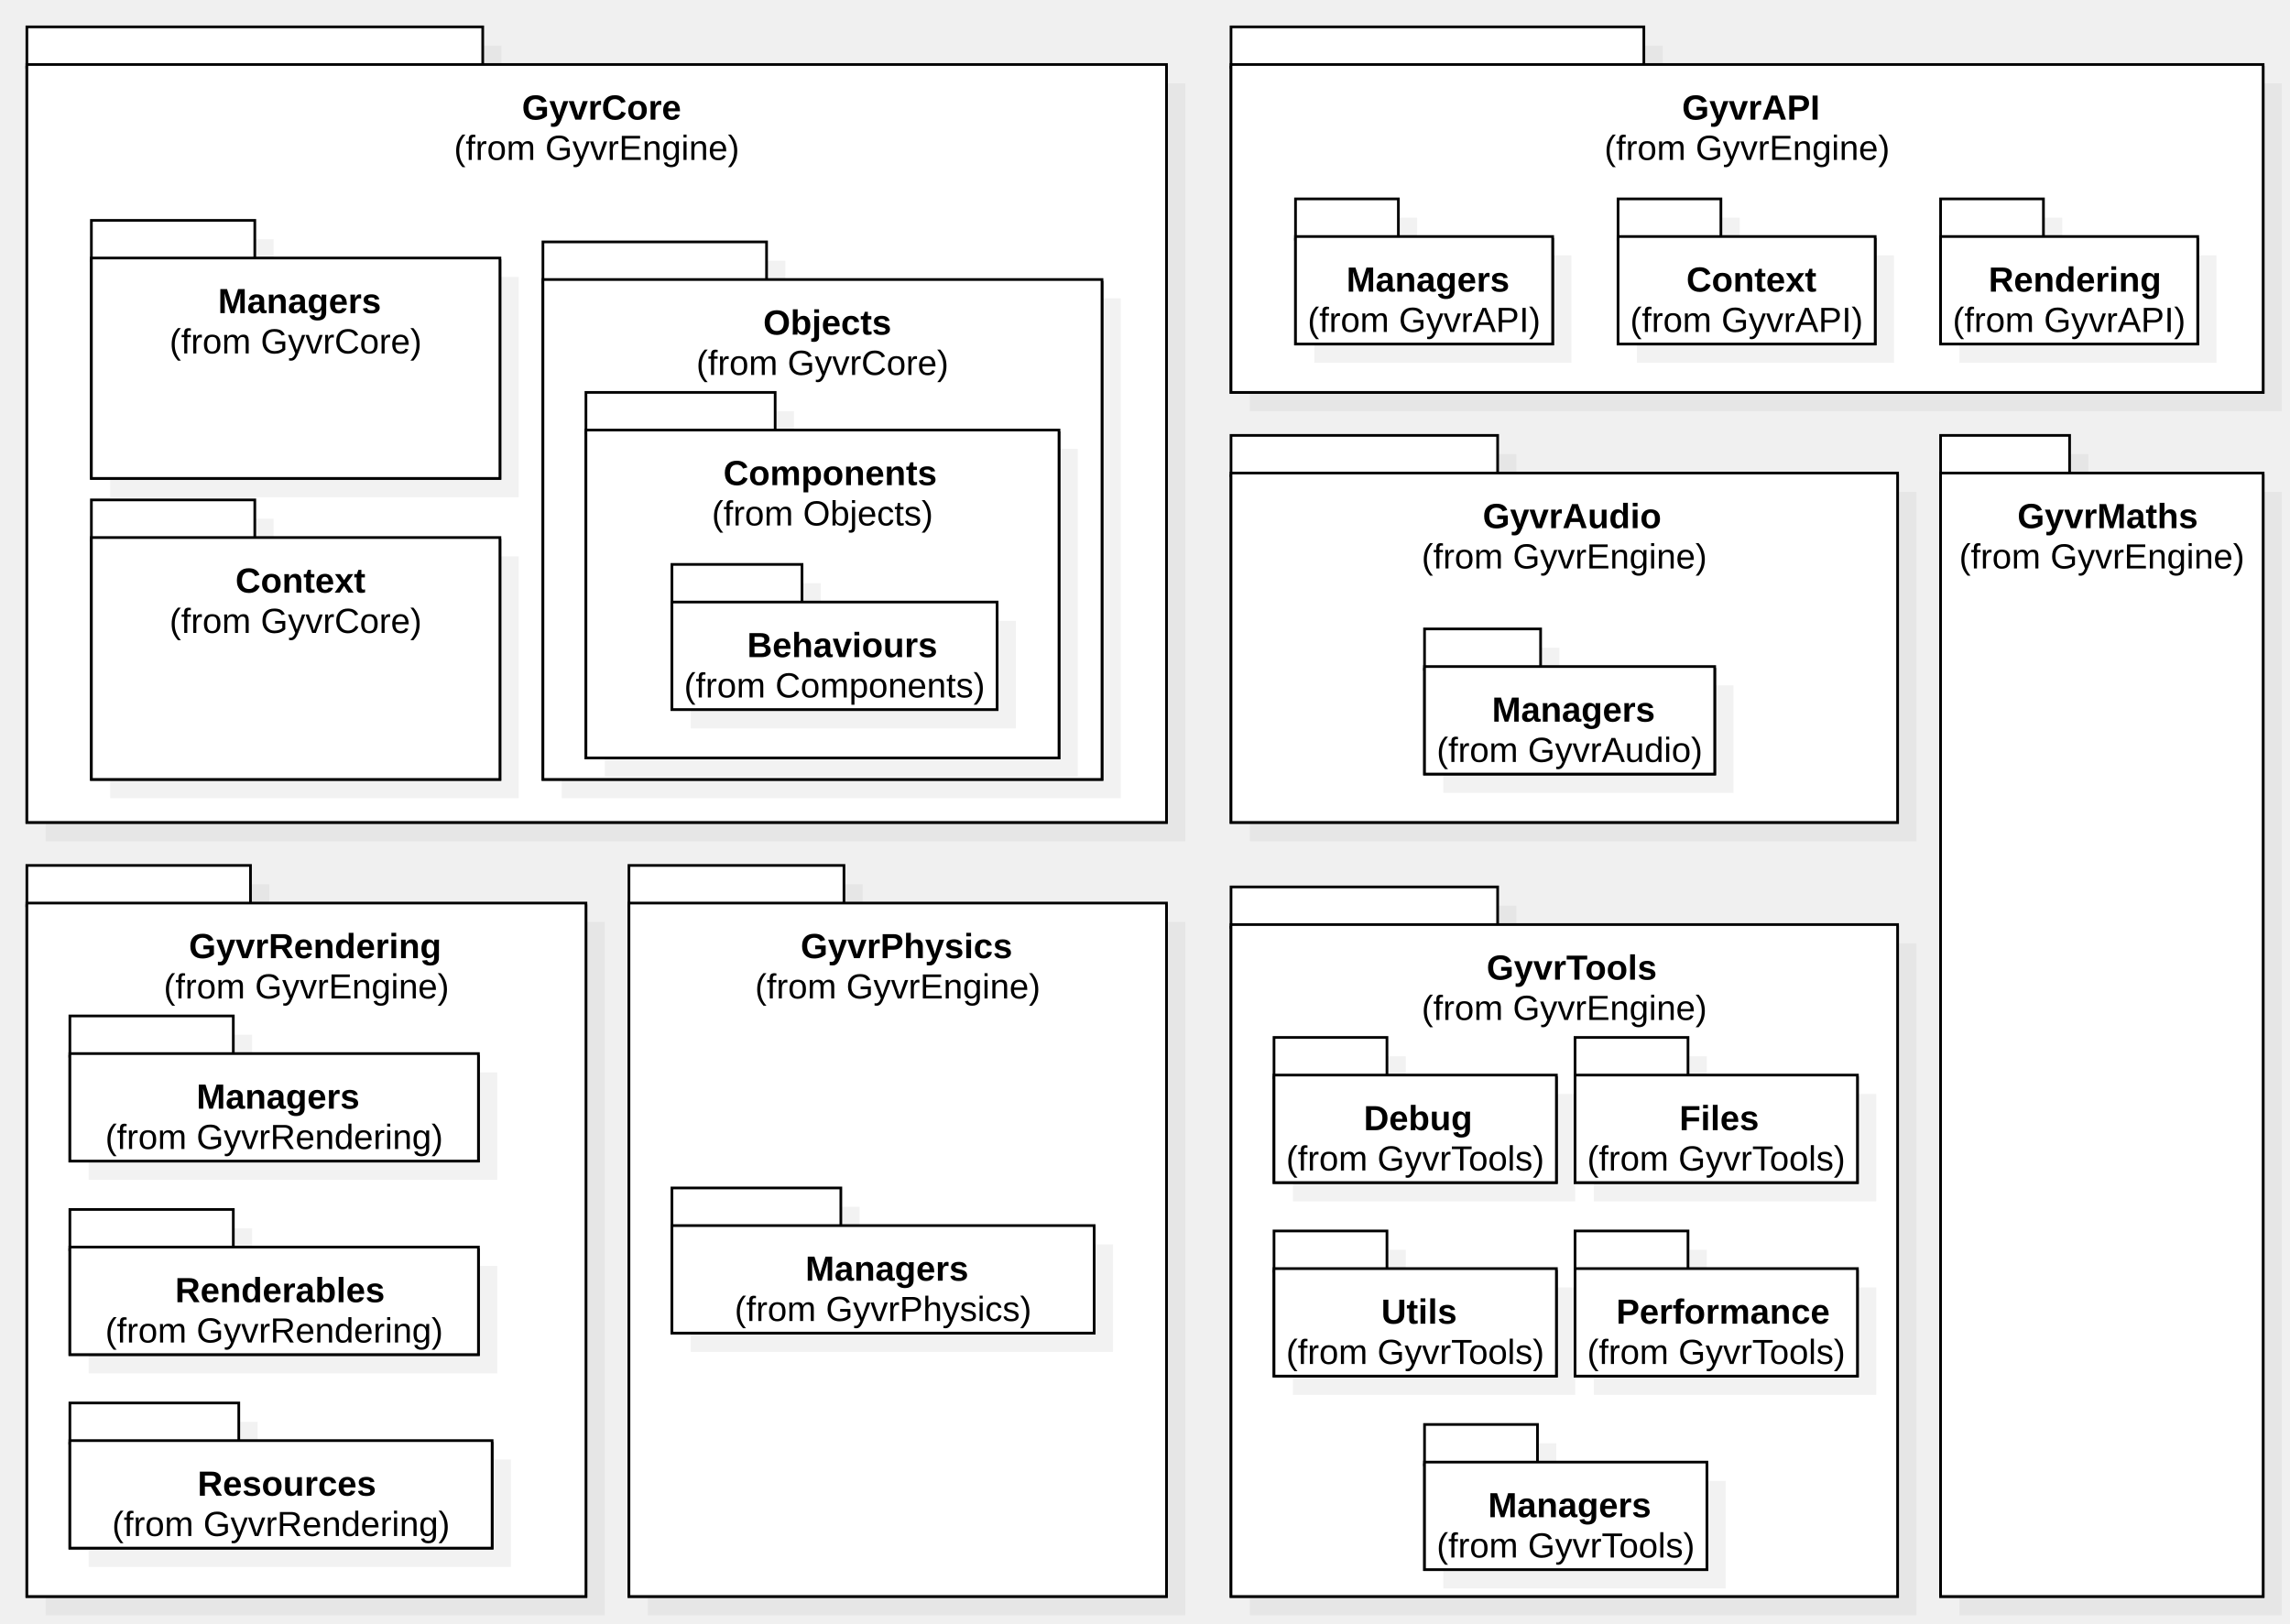
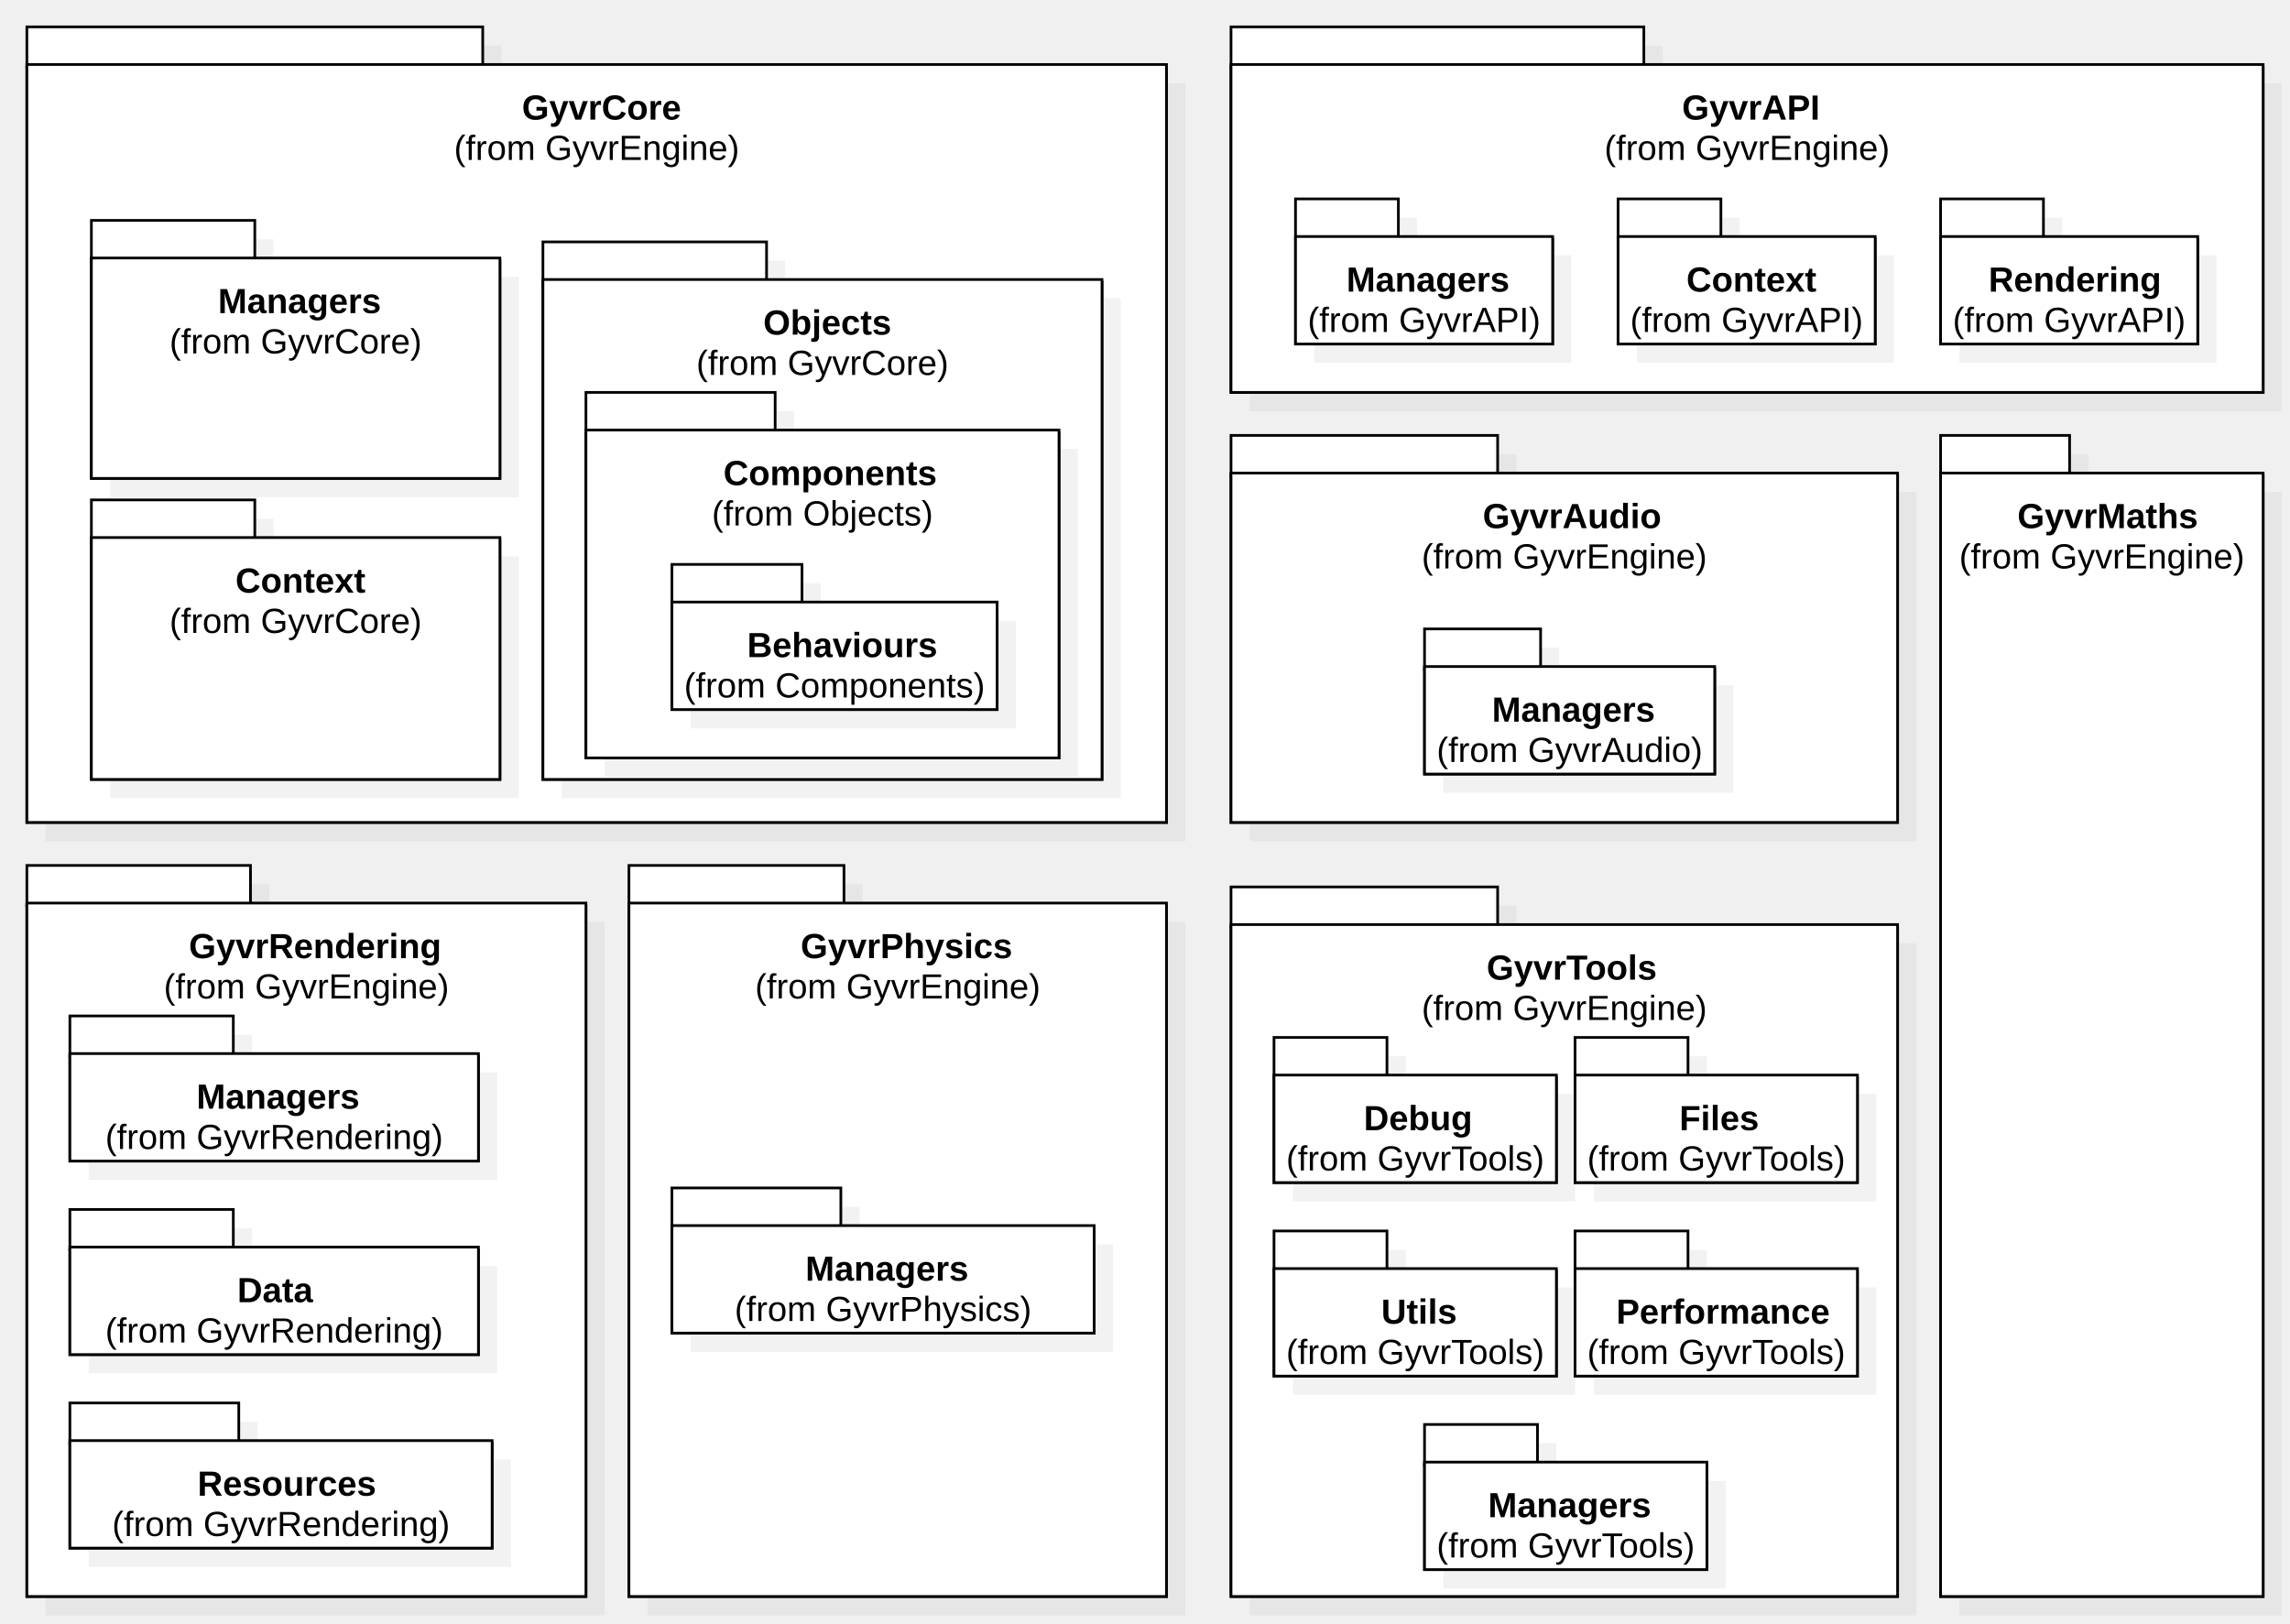
<svg xmlns="http://www.w3.org/2000/svg" version="1.1" width="852" height="604">
  <defs />
  <g>
    <g transform="translate(-22,-22) scale(1,1)">
      <rect fill="#C0C0C0" stroke="none" x="39" y="39" width="169.6" height="15" opacity="0.2" />
    </g>
    <g transform="translate(-22,-22) scale(1,1)">
      <rect fill="#C0C0C0" stroke="none" x="39" y="53" width="424" height="282" opacity="0.2" />
    </g>
    <g transform="translate(-22,-22) scale(1,1)">
      <rect fill="#ffffff" stroke="none" x="32" y="47" width="424" height="281" />
    </g>
    <g transform="translate(-22,-22) scale(1,1)">
      <path fill="none" stroke="#000000" d="M 32 47 L 456 47 L 456 328 L 32 328 L 32 47 Z Z" stroke-miterlimit="10" />
    </g>
    <g transform="translate(-22,-22) scale(1,1)">
      <rect fill="#ffffff" stroke="none" x="32" y="32" width="169.6" height="15" />
    </g>
    <g transform="translate(-22,-22) scale(1,1)">
      <path fill="none" stroke="#000000" d="M 32 32 L 201.6 32 L 201.6 47 L 32 47 L 32 32 Z Z" stroke-miterlimit="10" />
    </g>
    <g transform="translate(-22,-22) scale(1,1)">
      <rect fill="#ffffff" stroke="none" x="32" y="46" width="424" height="282" />
    </g>
    <g transform="translate(-22,-22) scale(1,1)">
      <path fill="none" stroke="#000000" d="M 32 46 L 456 46 L 456 328 L 32 328 L 32 46 Z Z" stroke-miterlimit="10" />
    </g>
    <g transform="translate(-22,-22) scale(1,1)">
      <g>
        <path fill="none" stroke="none" />
        <text fill="#000000" stroke="none" font-family="Arial" font-size="13px" font-style="normal" font-weight="bold" text-decoration="none" x="216.191" y="66.5">GyvrCore</text>
      </g>
    </g>
    <g transform="translate(-22,-22) scale(1,1)">
      <g>
        <path fill="none" stroke="none" />
        <text fill="#000000" stroke="none" font-family="Arial" font-size="13px" font-style="normal" font-weight="normal" text-decoration="none" x="190.905" y="81.5">(from GyvrEngine)</text>
      </g>
    </g>
    <g transform="translate(-22,-22) scale(1,1)">
      <rect fill="#C0C0C0" stroke="none" x="63" y="111" width="60.8" height="15" opacity="0.2" />
    </g>
    <g transform="translate(-22,-22) scale(1,1)">
      <rect fill="#C0C0C0" stroke="none" x="63" y="125" width="152" height="82" opacity="0.2" />
    </g>
    <g transform="translate(-22,-22) scale(1,1)">
      <rect fill="#ffffff" stroke="none" x="56" y="119" width="152" height="81" />
    </g>
    <g transform="translate(-22,-22) scale(1,1)">
      <path fill="none" stroke="#000000" d="M 56 119 L 208 119 L 208 200 L 56 200 L 56 119 Z Z" stroke-miterlimit="10" />
    </g>
    <g transform="translate(-22,-22) scale(1,1)">
      <rect fill="#ffffff" stroke="none" x="56" y="104" width="60.8" height="15" />
    </g>
    <g transform="translate(-22,-22) scale(1,1)">
      <path fill="none" stroke="#000000" d="M 56 104 L 116.8 104 L 116.8 119 L 56 119 L 56 104 Z Z" stroke-miterlimit="10" />
    </g>
    <g transform="translate(-22,-22) scale(1,1)">
      <rect fill="#ffffff" stroke="none" x="56" y="118" width="152" height="82" />
    </g>
    <g transform="translate(-22,-22) scale(1,1)">
      <path fill="none" stroke="#000000" d="M 56 118 L 208 118 L 208 200 L 56 200 L 56 118 Z Z" stroke-miterlimit="10" />
    </g>
    <g transform="translate(-22,-22) scale(1,1)">
      <g>
        <path fill="none" stroke="none" />
        <text fill="#000000" stroke="none" font-family="Arial" font-size="13px" font-style="normal" font-weight="bold" text-decoration="none" x="103.096" y="138.5">Managers</text>
      </g>
    </g>
    <g transform="translate(-22,-22) scale(1,1)">
      <g>
        <path fill="none" stroke="none" />
        <text fill="#000000" stroke="none" font-family="Arial" font-size="13px" font-style="normal" font-weight="normal" text-decoration="none" x="85.056" y="153.5">(from GyvrCore)</text>
      </g>
    </g>
    <g transform="translate(-22,-22) scale(1,1)">
      <rect fill="#C0C0C0" stroke="none" x="63" y="215" width="60.8" height="15" opacity="0.2" />
    </g>
    <g transform="translate(-22,-22) scale(1,1)">
      <rect fill="#C0C0C0" stroke="none" x="63" y="229" width="152" height="90" opacity="0.2" />
    </g>
    <g transform="translate(-22,-22) scale(1,1)">
      <rect fill="#ffffff" stroke="none" x="56" y="223" width="152" height="89" />
    </g>
    <g transform="translate(-22,-22) scale(1,1)">
      <path fill="none" stroke="#000000" d="M 56 223 L 208 223 L 208 312 L 56 312 L 56 223 Z Z" stroke-miterlimit="10" />
    </g>
    <g transform="translate(-22,-22) scale(1,1)">
      <rect fill="#ffffff" stroke="none" x="56" y="208" width="60.8" height="15" />
    </g>
    <g transform="translate(-22,-22) scale(1,1)">
      <path fill="none" stroke="#000000" d="M 56 208 L 116.8 208 L 116.8 223 L 56 223 L 56 208 Z Z" stroke-miterlimit="10" />
    </g>
    <g transform="translate(-22,-22) scale(1,1)">
      <rect fill="#ffffff" stroke="none" x="56" y="222" width="152" height="90" />
    </g>
    <g transform="translate(-22,-22) scale(1,1)">
      <path fill="none" stroke="#000000" d="M 56 222 L 208 222 L 208 312 L 56 312 L 56 222 Z Z" stroke-miterlimit="10" />
    </g>
    <g transform="translate(-22,-22) scale(1,1)">
      <g>
        <path fill="none" stroke="none" />
        <text fill="#000000" stroke="none" font-family="Arial" font-size="13px" font-style="normal" font-weight="bold" text-decoration="none" x="109.599" y="242.5">Context</text>
      </g>
    </g>
    <g transform="translate(-22,-22) scale(1,1)">
      <g>
        <path fill="none" stroke="none" />
        <text fill="#000000" stroke="none" font-family="Arial" font-size="13px" font-style="normal" font-weight="normal" text-decoration="none" x="85.056" y="257.5">(from GyvrCore)</text>
      </g>
    </g>
    <g transform="translate(-22,-22) scale(1,1)">
      <rect fill="#C0C0C0" stroke="none" x="231" y="119" width="83.2" height="15" opacity="0.2" />
    </g>
    <g transform="translate(-22,-22) scale(1,1)">
      <rect fill="#C0C0C0" stroke="none" x="231" y="133" width="208" height="186" opacity="0.2" />
    </g>
    <g transform="translate(-22,-22) scale(1,1)">
      <rect fill="#ffffff" stroke="none" x="224" y="127" width="208" height="185" />
    </g>
    <g transform="translate(-22,-22) scale(1,1)">
      <path fill="none" stroke="#000000" d="M 224 127 L 432 127 L 432 312 L 224 312 L 224 127 Z Z" stroke-miterlimit="10" />
    </g>
    <g transform="translate(-22,-22) scale(1,1)">
      <rect fill="#ffffff" stroke="none" x="224" y="112" width="83.2" height="15" />
    </g>
    <g transform="translate(-22,-22) scale(1,1)">
      <path fill="none" stroke="#000000" d="M 224 112 L 307.2 112 L 307.2 127 L 224 127 L 224 112 Z Z" stroke-miterlimit="10" />
    </g>
    <g transform="translate(-22,-22) scale(1,1)">
      <rect fill="#ffffff" stroke="none" x="224" y="126" width="208" height="186" />
    </g>
    <g transform="translate(-22,-22) scale(1,1)">
      <path fill="none" stroke="#000000" d="M 224 126 L 432 126 L 432 312 L 224 312 L 224 126 Z Z" stroke-miterlimit="10" />
    </g>
    <g transform="translate(-22,-22) scale(1,1)">
      <g>
        <path fill="none" stroke="none" />
        <text fill="#000000" stroke="none" font-family="Arial" font-size="13px" font-style="normal" font-weight="bold" text-decoration="none" x="305.964" y="146.5">Objects</text>
      </g>
    </g>
    <g transform="translate(-22,-22) scale(1,1)">
      <g>
        <path fill="none" stroke="none" />
        <text fill="#000000" stroke="none" font-family="Arial" font-size="13px" font-style="normal" font-weight="normal" text-decoration="none" x="281.056" y="161.5">(from GyvrCore)</text>
      </g>
    </g>
    <g transform="translate(-22,-22) scale(1,1)">
      <rect fill="#C0C0C0" stroke="none" x="247" y="175" width="70.4" height="15" opacity="0.2" />
    </g>
    <g transform="translate(-22,-22) scale(1,1)">
      <rect fill="#C0C0C0" stroke="none" x="247" y="189" width="176" height="122" opacity="0.2" />
    </g>
    <g transform="translate(-22,-22) scale(1,1)">
      <rect fill="#ffffff" stroke="none" x="240" y="183" width="176" height="121" />
    </g>
    <g transform="translate(-22,-22) scale(1,1)">
      <path fill="none" stroke="#000000" d="M 240 183 L 416 183 L 416 304 L 240 304 L 240 183 Z Z" stroke-miterlimit="10" />
    </g>
    <g transform="translate(-22,-22) scale(1,1)">
      <rect fill="#ffffff" stroke="none" x="240" y="168" width="70.4" height="15" />
    </g>
    <g transform="translate(-22,-22) scale(1,1)">
      <path fill="none" stroke="#000000" d="M 240 168 L 310.4 168 L 310.4 183 L 240 183 L 240 168 Z Z" stroke-miterlimit="10" />
    </g>
    <g transform="translate(-22,-22) scale(1,1)">
      <rect fill="#ffffff" stroke="none" x="240" y="182" width="176" height="122" />
    </g>
    <g transform="translate(-22,-22) scale(1,1)">
      <path fill="none" stroke="#000000" d="M 240 182 L 416 182 L 416 304 L 240 304 L 240 182 Z Z" stroke-miterlimit="10" />
    </g>
    <g transform="translate(-22,-22) scale(1,1)">
      <g>
        <path fill="none" stroke="none" />
        <text fill="#000000" stroke="none" font-family="Arial" font-size="13px" font-style="normal" font-weight="bold" text-decoration="none" x="291.146" y="202.5">Components</text>
      </g>
    </g>
    <g transform="translate(-22,-22) scale(1,1)">
      <g>
        <path fill="none" stroke="none" />
        <text fill="#000000" stroke="none" font-family="Arial" font-size="13px" font-style="normal" font-weight="normal" text-decoration="none" x="286.829" y="217.5">(from Objects)</text>
      </g>
    </g>
    <g transform="translate(-22,-22) scale(1,1)">
      <rect fill="#C0C0C0" stroke="none" x="279" y="239" width="48.392" height="15" opacity="0.2" />
    </g>
    <g transform="translate(-22,-22) scale(1,1)">
      <rect fill="#C0C0C0" stroke="none" x="279" y="253" width="120.979" height="40" opacity="0.2" />
    </g>
    <g transform="translate(-22,-22) scale(1,1)">
      <rect fill="#ffffff" stroke="none" x="272" y="247" width="120.979" height="39" />
    </g>
    <g transform="translate(-22,-22) scale(1,1)">
      <path fill="none" stroke="#000000" d="M 272 247 L 392.979 247 L 392.979 286 L 272 286 L 272 247 Z Z" stroke-miterlimit="10" />
    </g>
    <g transform="translate(-22,-22) scale(1,1)">
      <rect fill="#ffffff" stroke="none" x="272" y="232" width="48.392" height="15" />
    </g>
    <g transform="translate(-22,-22) scale(1,1)">
      <path fill="none" stroke="#000000" d="M 272 232 L 320.392 232 L 320.392 247 L 272 247 L 272 232 Z Z" stroke-miterlimit="10" />
    </g>
    <g transform="translate(-22,-22) scale(1,1)">
      <rect fill="#ffffff" stroke="none" x="272" y="246" width="120.979" height="40" />
    </g>
    <g transform="translate(-22,-22) scale(1,1)">
      <path fill="none" stroke="#000000" d="M 272 246 L 392.979 246 L 392.979 286 L 272 286 L 272 246 Z Z" stroke-miterlimit="10" />
    </g>
    <g transform="translate(-22,-22) scale(1,1)">
      <g>
        <path fill="none" stroke="none" />
        <text fill="#000000" stroke="none" font-family="Arial" font-size="13px" font-style="normal" font-weight="bold" text-decoration="none" x="299.97" y="266.5">Behaviours</text>
      </g>
    </g>
    <g transform="translate(-22,-22) scale(1,1)">
      <g>
        <path fill="none" stroke="none" />
        <text fill="#000000" stroke="none" font-family="Arial" font-size="13px" font-style="normal" font-weight="normal" text-decoration="none" x="276.5" y="281.5">(from Components)</text>
      </g>
    </g>
    <g transform="translate(-22,-22) scale(1,1)">
      <rect fill="#C0C0C0" stroke="none" x="487" y="39" width="153.6" height="15" opacity="0.2" />
    </g>
    <g transform="translate(-22,-22) scale(1,1)">
      <rect fill="#C0C0C0" stroke="none" x="487" y="53" width="384" height="122" opacity="0.2" />
    </g>
    <g transform="translate(-22,-22) scale(1,1)">
      <rect fill="#ffffff" stroke="none" x="480" y="47" width="384" height="121" />
    </g>
    <g transform="translate(-22,-22) scale(1,1)">
      <path fill="none" stroke="#000000" d="M 480 47 L 864 47 L 864 168 L 480 168 L 480 47 Z Z" stroke-miterlimit="10" />
    </g>
    <g transform="translate(-22,-22) scale(1,1)">
      <rect fill="#ffffff" stroke="none" x="480" y="32" width="153.6" height="15" />
    </g>
    <g transform="translate(-22,-22) scale(1,1)">
      <path fill="none" stroke="#000000" d="M 480 32 L 633.6 32 L 633.6 47 L 480 47 L 480 32 Z Z" stroke-miterlimit="10" />
    </g>
    <g transform="translate(-22,-22) scale(1,1)">
      <rect fill="#ffffff" stroke="none" x="480" y="46" width="384" height="122" />
    </g>
    <g transform="translate(-22,-22) scale(1,1)">
      <path fill="none" stroke="#000000" d="M 480 46 L 864 46 L 864 168 L 480 168 L 480 46 Z Z" stroke-miterlimit="10" />
    </g>
    <g transform="translate(-22,-22) scale(1,1)">
      <g>
        <path fill="none" stroke="none" />
        <text fill="#000000" stroke="none" font-family="Arial" font-size="13px" font-style="normal" font-weight="bold" text-decoration="none" x="647.803" y="66.5">GyvrAPI</text>
      </g>
    </g>
    <g transform="translate(-22,-22) scale(1,1)">
      <g>
        <path fill="none" stroke="none" />
        <text fill="#000000" stroke="none" font-family="Arial" font-size="13px" font-style="normal" font-weight="normal" text-decoration="none" x="618.905" y="81.5">(from GyvrEngine)</text>
      </g>
    </g>
    <g transform="translate(-22,-22) scale(1,1)">
      <rect fill="#C0C0C0" stroke="none" x="511" y="103" width="38.266" height="15" opacity="0.2" />
    </g>
    <g transform="translate(-22,-22) scale(1,1)">
      <rect fill="#C0C0C0" stroke="none" x="511" y="117" width="95.665" height="40" opacity="0.2" />
    </g>
    <g transform="translate(-22,-22) scale(1,1)">
      <rect fill="#ffffff" stroke="none" x="504" y="111" width="95.665" height="39" />
    </g>
    <g transform="translate(-22,-22) scale(1,1)">
      <path fill="none" stroke="#000000" d="M 504 111 L 599.665 111 L 599.665 150 L 504 150 L 504 111 Z Z" stroke-miterlimit="10" />
    </g>
    <g transform="translate(-22,-22) scale(1,1)">
      <rect fill="#ffffff" stroke="none" x="504" y="96" width="38.266" height="15" />
    </g>
    <g transform="translate(-22,-22) scale(1,1)">
      <path fill="none" stroke="#000000" d="M 504 96 L 542.266 96 L 542.266 111 L 504 111 L 504 96 Z Z" stroke-miterlimit="10" />
    </g>
    <g transform="translate(-22,-22) scale(1,1)">
      <rect fill="#ffffff" stroke="none" x="504" y="110" width="95.665" height="40" />
    </g>
    <g transform="translate(-22,-22) scale(1,1)">
      <path fill="none" stroke="#000000" d="M 504 110 L 599.665 110 L 599.665 150 L 504 150 L 504 110 Z Z" stroke-miterlimit="10" />
    </g>
    <g transform="translate(-22,-22) scale(1,1)">
      <g>
        <path fill="none" stroke="none" />
        <text fill="#000000" stroke="none" font-family="Arial" font-size="13px" font-style="normal" font-weight="bold" text-decoration="none" x="522.928" y="130.5">Managers</text>
      </g>
    </g>
    <g transform="translate(-22,-22) scale(1,1)">
      <g>
        <path fill="none" stroke="none" />
        <text fill="#000000" stroke="none" font-family="Arial" font-size="13px" font-style="normal" font-weight="normal" text-decoration="none" x="508.5" y="145.5">(from GyvrAPI)</text>
      </g>
    </g>
    <g transform="translate(-22,-22) scale(1,1)">
      <rect fill="#C0C0C0" stroke="none" x="631" y="103" width="38.266" height="15" opacity="0.2" />
    </g>
    <g transform="translate(-22,-22) scale(1,1)">
      <rect fill="#C0C0C0" stroke="none" x="631" y="117" width="95.665" height="40" opacity="0.2" />
    </g>
    <g transform="translate(-22,-22) scale(1,1)">
      <rect fill="#ffffff" stroke="none" x="624" y="111" width="95.665" height="39" />
    </g>
    <g transform="translate(-22,-22) scale(1,1)">
      <path fill="none" stroke="#000000" d="M 624 111 L 719.665 111 L 719.665 150 L 624 150 L 624 111 Z Z" stroke-miterlimit="10" />
    </g>
    <g transform="translate(-22,-22) scale(1,1)">
      <rect fill="#ffffff" stroke="none" x="624" y="96" width="38.266" height="15" />
    </g>
    <g transform="translate(-22,-22) scale(1,1)">
      <path fill="none" stroke="#000000" d="M 624 96 L 662.266 96 L 662.266 111 L 624 111 L 624 96 Z Z" stroke-miterlimit="10" />
    </g>
    <g transform="translate(-22,-22) scale(1,1)">
      <rect fill="#ffffff" stroke="none" x="624" y="110" width="95.665" height="40" />
    </g>
    <g transform="translate(-22,-22) scale(1,1)">
      <path fill="none" stroke="#000000" d="M 624 110 L 719.665 110 L 719.665 150 L 624 150 L 624 110 Z Z" stroke-miterlimit="10" />
    </g>
    <g transform="translate(-22,-22) scale(1,1)">
      <g>
        <path fill="none" stroke="none" />
        <text fill="#000000" stroke="none" font-family="Arial" font-size="13px" font-style="normal" font-weight="bold" text-decoration="none" x="649.431" y="130.5">Context</text>
      </g>
    </g>
    <g transform="translate(-22,-22) scale(1,1)">
      <g>
        <path fill="none" stroke="none" />
        <text fill="#000000" stroke="none" font-family="Arial" font-size="13px" font-style="normal" font-weight="normal" text-decoration="none" x="628.5" y="145.5">(from GyvrAPI)</text>
      </g>
    </g>
    <g transform="translate(-22,-22) scale(1,1)">
      <rect fill="#C0C0C0" stroke="none" x="487" y="191" width="99.2" height="15" opacity="0.2" />
    </g>
    <g transform="translate(-22,-22) scale(1,1)">
      <rect fill="#C0C0C0" stroke="none" x="487" y="205" width="248" height="130" opacity="0.2" />
    </g>
    <g transform="translate(-22,-22) scale(1,1)">
      <rect fill="#ffffff" stroke="none" x="480" y="199" width="248" height="129" />
    </g>
    <g transform="translate(-22,-22) scale(1,1)">
      <path fill="none" stroke="#000000" d="M 480 199 L 728 199 L 728 328 L 480 328 L 480 199 Z Z" stroke-miterlimit="10" />
    </g>
    <g transform="translate(-22,-22) scale(1,1)">
      <rect fill="#ffffff" stroke="none" x="480" y="184" width="99.2" height="15" />
    </g>
    <g transform="translate(-22,-22) scale(1,1)">
      <path fill="none" stroke="#000000" d="M 480 184 L 579.2 184 L 579.2 199 L 480 199 L 480 184 Z Z" stroke-miterlimit="10" />
    </g>
    <g transform="translate(-22,-22) scale(1,1)">
      <rect fill="#ffffff" stroke="none" x="480" y="198" width="248" height="130" />
    </g>
    <g transform="translate(-22,-22) scale(1,1)">
      <path fill="none" stroke="#000000" d="M 480 198 L 728 198 L 728 328 L 480 328 L 480 198 Z Z" stroke-miterlimit="10" />
    </g>
    <g transform="translate(-22,-22) scale(1,1)">
      <g>
        <path fill="none" stroke="none" />
        <text fill="#000000" stroke="none" font-family="Arial" font-size="13px" font-style="normal" font-weight="bold" text-decoration="none" x="573.655" y="218.5">GyvrAudio</text>
      </g>
    </g>
    <g transform="translate(-22,-22) scale(1,1)">
      <g>
        <path fill="none" stroke="none" />
        <text fill="#000000" stroke="none" font-family="Arial" font-size="13px" font-style="normal" font-weight="normal" text-decoration="none" x="550.905" y="233.5">(from GyvrEngine)</text>
      </g>
    </g>
    <g transform="translate(-22,-22) scale(1,1)">
      <rect fill="#C0C0C0" stroke="none" x="39" y="351" width="83.2" height="15" opacity="0.2" />
    </g>
    <g transform="translate(-22,-22) scale(1,1)">
      <rect fill="#C0C0C0" stroke="none" x="39" y="365" width="208" height="258" opacity="0.2" />
    </g>
    <g transform="translate(-22,-22) scale(1,1)">
      <rect fill="#ffffff" stroke="none" x="32" y="359" width="208" height="257" />
    </g>
    <g transform="translate(-22,-22) scale(1,1)">
      <path fill="none" stroke="#000000" d="M 32 359 L 240 359 L 240 616 L 32 616 L 32 359 Z Z" stroke-miterlimit="10" />
    </g>
    <g transform="translate(-22,-22) scale(1,1)">
      <rect fill="#ffffff" stroke="none" x="32" y="344" width="83.2" height="15" />
    </g>
    <g transform="translate(-22,-22) scale(1,1)">
      <path fill="none" stroke="#000000" d="M 32 344 L 115.2 344 L 115.2 359 L 32 359 L 32 344 Z Z" stroke-miterlimit="10" />
    </g>
    <g transform="translate(-22,-22) scale(1,1)">
      <rect fill="#ffffff" stroke="none" x="32" y="358" width="208" height="258" />
    </g>
    <g transform="translate(-22,-22) scale(1,1)">
      <path fill="none" stroke="#000000" d="M 32 358 L 240 358 L 240 616 L 32 616 L 32 358 Z Z" stroke-miterlimit="10" />
    </g>
    <g transform="translate(-22,-22) scale(1,1)">
      <g>
        <path fill="none" stroke="none" />
        <text fill="#000000" stroke="none" font-family="Arial" font-size="13px" font-style="normal" font-weight="bold" text-decoration="none" x="92.287" y="378.5">GyvrRendering</text>
      </g>
    </g>
    <g transform="translate(-22,-22) scale(1,1)">
      <g>
        <path fill="none" stroke="none" />
        <text fill="#000000" stroke="none" font-family="Arial" font-size="13px" font-style="normal" font-weight="normal" text-decoration="none" x="82.905" y="393.5">(from GyvrEngine)</text>
      </g>
    </g>
    <g transform="translate(-22,-22) scale(1,1)">
      <rect fill="#C0C0C0" stroke="none" x="55" y="407" width="60.8" height="15" opacity="0.2" />
    </g>
    <g transform="translate(-22,-22) scale(1,1)">
      <rect fill="#C0C0C0" stroke="none" x="55" y="421" width="152" height="40" opacity="0.2" />
    </g>
    <g transform="translate(-22,-22) scale(1,1)">
      <rect fill="#ffffff" stroke="none" x="48" y="415" width="152" height="39" />
    </g>
    <g transform="translate(-22,-22) scale(1,1)">
      <path fill="none" stroke="#000000" d="M 48 415 L 200 415 L 200 454 L 48 454 L 48 415 Z Z" stroke-miterlimit="10" />
    </g>
    <g transform="translate(-22,-22) scale(1,1)">
      <rect fill="#ffffff" stroke="none" x="48" y="400" width="60.8" height="15" />
    </g>
    <g transform="translate(-22,-22) scale(1,1)">
      <path fill="none" stroke="#000000" d="M 48 400 L 108.8 400 L 108.8 415 L 48 415 L 48 400 Z Z" stroke-miterlimit="10" />
    </g>
    <g transform="translate(-22,-22) scale(1,1)">
      <rect fill="#ffffff" stroke="none" x="48" y="414" width="152" height="40" />
    </g>
    <g transform="translate(-22,-22) scale(1,1)">
      <path fill="none" stroke="#000000" d="M 48 414 L 200 414 L 200 454 L 48 454 L 48 414 Z Z" stroke-miterlimit="10" />
    </g>
    <g transform="translate(-22,-22) scale(1,1)">
      <g>
        <path fill="none" stroke="none" />
        <text fill="#000000" stroke="none" font-family="Arial" font-size="13px" font-style="normal" font-weight="bold" text-decoration="none" x="95.096" y="434.5">Managers</text>
      </g>
    </g>
    <g transform="translate(-22,-22) scale(1,1)">
      <g>
        <path fill="none" stroke="none" />
        <text fill="#000000" stroke="none" font-family="Arial" font-size="13px" font-style="normal" font-weight="normal" text-decoration="none" x="61.152" y="449.5">(from GyvrRendering)</text>
      </g>
    </g>
    <g transform="translate(-22,-22) scale(1,1)">
      <rect fill="#C0C0C0" stroke="none" x="559" y="263" width="43.184" height="15" opacity="0.2" />
    </g>
    <g transform="translate(-22,-22) scale(1,1)">
      <rect fill="#C0C0C0" stroke="none" x="559" y="277" width="107.96" height="40" opacity="0.2" />
    </g>
    <g transform="translate(-22,-22) scale(1,1)">
      <rect fill="#ffffff" stroke="none" x="552" y="271" width="107.96" height="39" />
    </g>
    <g transform="translate(-22,-22) scale(1,1)">
      <path fill="none" stroke="#000000" d="M 552 271 L 659.96 271 L 659.96 310 L 552 310 L 552 271 Z Z" stroke-miterlimit="10" />
    </g>
    <g transform="translate(-22,-22) scale(1,1)">
      <rect fill="#ffffff" stroke="none" x="552" y="256" width="43.184" height="15" />
    </g>
    <g transform="translate(-22,-22) scale(1,1)">
      <path fill="none" stroke="#000000" d="M 552 256 L 595.184 256 L 595.184 271 L 552 271 L 552 256 Z Z" stroke-miterlimit="10" />
    </g>
    <g transform="translate(-22,-22) scale(1,1)">
      <rect fill="#ffffff" stroke="none" x="552" y="270" width="107.96" height="40" />
    </g>
    <g transform="translate(-22,-22) scale(1,1)">
      <path fill="none" stroke="#000000" d="M 552 270 L 659.96 270 L 659.96 310 L 552 310 L 552 270 Z Z" stroke-miterlimit="10" />
    </g>
    <g transform="translate(-22,-22) scale(1,1)">
      <g>
        <path fill="none" stroke="none" />
        <text fill="#000000" stroke="none" font-family="Arial" font-size="13px" font-style="normal" font-weight="bold" text-decoration="none" x="577.076" y="290.5">Managers</text>
      </g>
    </g>
    <g transform="translate(-22,-22) scale(1,1)">
      <g>
        <path fill="none" stroke="none" />
        <text fill="#000000" stroke="none" font-family="Arial" font-size="13px" font-style="normal" font-weight="normal" text-decoration="none" x="556.5" y="305.5">(from GyvrAudio)</text>
      </g>
    </g>
    <g transform="translate(-22,-22) scale(1,1)">
      <rect fill="#C0C0C0" stroke="none" x="263" y="351" width="80" height="15" opacity="0.2" />
    </g>
    <g transform="translate(-22,-22) scale(1,1)">
      <rect fill="#C0C0C0" stroke="none" x="263" y="365" width="200" height="258" opacity="0.2" />
    </g>
    <g transform="translate(-22,-22) scale(1,1)">
      <rect fill="#ffffff" stroke="none" x="256" y="359" width="200" height="257" />
    </g>
    <g transform="translate(-22,-22) scale(1,1)">
      <path fill="none" stroke="#000000" d="M 256 359 L 456 359 L 456 616 L 256 616 L 256 359 Z Z" stroke-miterlimit="10" />
    </g>
    <g transform="translate(-22,-22) scale(1,1)">
      <rect fill="#ffffff" stroke="none" x="256" y="344" width="80" height="15" />
    </g>
    <g transform="translate(-22,-22) scale(1,1)">
      <path fill="none" stroke="#000000" d="M 256 344 L 336 344 L 336 359 L 256 359 L 256 344 Z Z" stroke-miterlimit="10" />
    </g>
    <g transform="translate(-22,-22) scale(1,1)">
      <rect fill="#ffffff" stroke="none" x="256" y="358" width="200" height="258" />
    </g>
    <g transform="translate(-22,-22) scale(1,1)">
      <path fill="none" stroke="#000000" d="M 256 358 L 456 358 L 456 616 L 256 616 L 256 358 Z Z" stroke-miterlimit="10" />
    </g>
    <g transform="translate(-22,-22) scale(1,1)">
      <g>
        <path fill="none" stroke="none" />
        <text fill="#000000" stroke="none" font-family="Arial" font-size="13px" font-style="normal" font-weight="bold" text-decoration="none" x="319.885" y="378.5">GyvrPhysics</text>
      </g>
    </g>
    <g transform="translate(-22,-22) scale(1,1)">
      <g>
        <path fill="none" stroke="none" />
        <text fill="#000000" stroke="none" font-family="Arial" font-size="13px" font-style="normal" font-weight="normal" text-decoration="none" x="302.905" y="393.5">(from GyvrEngine)</text>
      </g>
    </g>
    <g transform="translate(-22,-22) scale(1,1)">
      <rect fill="#C0C0C0" stroke="none" x="279" y="471" width="62.839" height="15" opacity="0.2" />
    </g>
    <g transform="translate(-22,-22) scale(1,1)">
      <rect fill="#C0C0C0" stroke="none" x="279" y="485" width="157.097" height="40" opacity="0.2" />
    </g>
    <g transform="translate(-22,-22) scale(1,1)">
      <rect fill="#ffffff" stroke="none" x="272" y="479" width="157.097" height="39" />
    </g>
    <g transform="translate(-22,-22) scale(1,1)">
      <path fill="none" stroke="#000000" d="M 272 479 L 429.097 479 L 429.097 518 L 272 518 L 272 479 Z Z" stroke-miterlimit="10" />
    </g>
    <g transform="translate(-22,-22) scale(1,1)">
      <rect fill="#ffffff" stroke="none" x="272" y="464" width="62.839" height="15" />
    </g>
    <g transform="translate(-22,-22) scale(1,1)">
      <path fill="none" stroke="#000000" d="M 272 464 L 334.839 464 L 334.839 479 L 272 479 L 272 464 Z Z" stroke-miterlimit="10" />
    </g>
    <g transform="translate(-22,-22) scale(1,1)">
      <rect fill="#ffffff" stroke="none" x="272" y="478" width="157.097" height="40" />
    </g>
    <g transform="translate(-22,-22) scale(1,1)">
      <path fill="none" stroke="#000000" d="M 272 478 L 429.097 478 L 429.097 518 L 272 518 L 272 478 Z Z" stroke-miterlimit="10" />
    </g>
    <g transform="translate(-22,-22) scale(1,1)">
      <g>
        <path fill="none" stroke="none" />
        <text fill="#000000" stroke="none" font-family="Arial" font-size="13px" font-style="normal" font-weight="bold" text-decoration="none" x="321.645" y="498.5">Managers</text>
      </g>
    </g>
    <g transform="translate(-22,-22) scale(1,1)">
      <g>
        <path fill="none" stroke="none" />
        <text fill="#000000" stroke="none" font-family="Arial" font-size="13px" font-style="normal" font-weight="normal" text-decoration="none" x="295.299" y="513.5">(from GyvrPhysics)</text>
      </g>
    </g>
    <g transform="translate(-22,-22) scale(1,1)">
      <rect fill="#C0C0C0" stroke="none" x="751" y="191" width="48" height="15" opacity="0.2" />
    </g>
    <g transform="translate(-22,-22) scale(1,1)">
      <rect fill="#C0C0C0" stroke="none" x="751" y="205" width="120" height="418" opacity="0.2" />
    </g>
    <g transform="translate(-22,-22) scale(1,1)">
      <rect fill="#ffffff" stroke="none" x="744" y="199" width="120" height="417" />
    </g>
    <g transform="translate(-22,-22) scale(1,1)">
      <path fill="none" stroke="#000000" d="M 744 199 L 864 199 L 864 616 L 744 616 L 744 199 Z Z" stroke-miterlimit="10" />
    </g>
    <g transform="translate(-22,-22) scale(1,1)">
      <rect fill="#ffffff" stroke="none" x="744" y="184" width="48" height="15" />
    </g>
    <g transform="translate(-22,-22) scale(1,1)">
      <path fill="none" stroke="#000000" d="M 744 184 L 792 184 L 792 199 L 744 199 L 744 184 Z Z" stroke-miterlimit="10" />
    </g>
    <g transform="translate(-22,-22) scale(1,1)">
      <rect fill="#ffffff" stroke="none" x="744" y="198" width="120" height="418" />
    </g>
    <g transform="translate(-22,-22) scale(1,1)">
      <path fill="none" stroke="#000000" d="M 744 198 L 864 198 L 864 616 L 744 616 L 744 198 Z Z" stroke-miterlimit="10" />
    </g>
    <g transform="translate(-22,-22) scale(1,1)">
      <g>
        <path fill="none" stroke="none" />
        <text fill="#000000" stroke="none" font-family="Arial" font-size="13px" font-style="normal" font-weight="bold" text-decoration="none" x="772.579" y="218.5">GyvrMaths</text>
      </g>
    </g>
    <g transform="translate(-22,-22) scale(1,1)">
      <g>
        <path fill="none" stroke="none" />
        <text fill="#000000" stroke="none" font-family="Arial" font-size="13px" font-style="normal" font-weight="normal" text-decoration="none" x="750.905" y="233.5">(from GyvrEngine)</text>
      </g>
    </g>
    <g transform="translate(-22,-22) scale(1,1)">
      <rect fill="#C0C0C0" stroke="none" x="487" y="359" width="99.2" height="15" opacity="0.2" />
    </g>
    <g transform="translate(-22,-22) scale(1,1)">
      <rect fill="#C0C0C0" stroke="none" x="487" y="373" width="248" height="250" opacity="0.2" />
    </g>
    <g transform="translate(-22,-22) scale(1,1)">
      <rect fill="#ffffff" stroke="none" x="480" y="367" width="248" height="249" />
    </g>
    <g transform="translate(-22,-22) scale(1,1)">
      <path fill="none" stroke="#000000" d="M 480 367 L 728 367 L 728 616 L 480 616 L 480 367 Z Z" stroke-miterlimit="10" />
    </g>
    <g transform="translate(-22,-22) scale(1,1)">
      <rect fill="#ffffff" stroke="none" x="480" y="352" width="99.2" height="15" />
    </g>
    <g transform="translate(-22,-22) scale(1,1)">
      <path fill="none" stroke="#000000" d="M 480 352 L 579.2 352 L 579.2 367 L 480 367 L 480 352 Z Z" stroke-miterlimit="10" />
    </g>
    <g transform="translate(-22,-22) scale(1,1)">
      <rect fill="#ffffff" stroke="none" x="480" y="366" width="248" height="250" />
    </g>
    <g transform="translate(-22,-22) scale(1,1)">
      <path fill="none" stroke="#000000" d="M 480 366 L 728 366 L 728 616 L 480 616 L 480 366 Z Z" stroke-miterlimit="10" />
    </g>
    <g transform="translate(-22,-22) scale(1,1)">
      <g>
        <path fill="none" stroke="none" />
        <text fill="#000000" stroke="none" font-family="Arial" font-size="13px" font-style="normal" font-weight="bold" text-decoration="none" x="575.105" y="386.5">GyvrTools</text>
      </g>
    </g>
    <g transform="translate(-22,-22) scale(1,1)">
      <g>
        <path fill="none" stroke="none" />
        <text fill="#000000" stroke="none" font-family="Arial" font-size="13px" font-style="normal" font-weight="normal" text-decoration="none" x="550.905" y="401.5">(from GyvrEngine)</text>
      </g>
    </g>
    <g transform="translate(-22,-22) scale(1,1)">
      <rect fill="#C0C0C0" stroke="none" x="503" y="415" width="42.024" height="15" opacity="0.2" />
    </g>
    <g transform="translate(-22,-22) scale(1,1)">
      <rect fill="#C0C0C0" stroke="none" x="503" y="429" width="105.059" height="40" opacity="0.2" />
    </g>
    <g transform="translate(-22,-22) scale(1,1)">
      <rect fill="#ffffff" stroke="none" x="496" y="423" width="105.059" height="39" />
    </g>
    <g transform="translate(-22,-22) scale(1,1)">
      <path fill="none" stroke="#000000" d="M 496 423 L 601.059 423 L 601.059 462 L 496 462 L 496 423 Z Z" stroke-miterlimit="10" />
    </g>
    <g transform="translate(-22,-22) scale(1,1)">
      <rect fill="#ffffff" stroke="none" x="496" y="408" width="42.024" height="15" />
    </g>
    <g transform="translate(-22,-22) scale(1,1)">
      <path fill="none" stroke="#000000" d="M 496 408 L 538.024 408 L 538.024 423 L 496 423 L 496 408 Z Z" stroke-miterlimit="10" />
    </g>
    <g transform="translate(-22,-22) scale(1,1)">
      <rect fill="#ffffff" stroke="none" x="496" y="422" width="105.059" height="40" />
    </g>
    <g transform="translate(-22,-22) scale(1,1)">
      <path fill="none" stroke="#000000" d="M 496 422 L 601.059 422 L 601.059 462 L 496 462 L 496 422 Z Z" stroke-miterlimit="10" />
    </g>
    <g transform="translate(-22,-22) scale(1,1)">
      <g>
        <path fill="none" stroke="none" />
        <text fill="#000000" stroke="none" font-family="Arial" font-size="13px" font-style="normal" font-weight="bold" text-decoration="none" x="529.375" y="442.5">Debug</text>
      </g>
    </g>
    <g transform="translate(-22,-22) scale(1,1)">
      <g>
        <path fill="none" stroke="none" />
        <text fill="#000000" stroke="none" font-family="Arial" font-size="13px" font-style="normal" font-weight="normal" text-decoration="none" x="500.5" y="457.5">(from GyvrTools)</text>
      </g>
    </g>
    <g transform="translate(-22,-22) scale(1,1)">
      <rect fill="#C0C0C0" stroke="none" x="615" y="415" width="42.024" height="15" opacity="0.2" />
    </g>
    <g transform="translate(-22,-22) scale(1,1)">
      <rect fill="#C0C0C0" stroke="none" x="615" y="429" width="105.059" height="40" opacity="0.2" />
    </g>
    <g transform="translate(-22,-22) scale(1,1)">
      <rect fill="#ffffff" stroke="none" x="608" y="423" width="105.059" height="39" />
    </g>
    <g transform="translate(-22,-22) scale(1,1)">
      <path fill="none" stroke="#000000" d="M 608 423 L 713.059 423 L 713.059 462 L 608 462 L 608 423 Z Z" stroke-miterlimit="10" />
    </g>
    <g transform="translate(-22,-22) scale(1,1)">
      <rect fill="#ffffff" stroke="none" x="608" y="408" width="42.024" height="15" />
    </g>
    <g transform="translate(-22,-22) scale(1,1)">
      <path fill="none" stroke="#000000" d="M 608 408 L 650.024 408 L 650.024 423 L 608 423 L 608 408 Z Z" stroke-miterlimit="10" />
    </g>
    <g transform="translate(-22,-22) scale(1,1)">
      <rect fill="#ffffff" stroke="none" x="608" y="422" width="105.059" height="40" />
    </g>
    <g transform="translate(-22,-22) scale(1,1)">
      <path fill="none" stroke="#000000" d="M 608 422 L 713.059 422 L 713.059 462 L 608 462 L 608 422 Z Z" stroke-miterlimit="10" />
    </g>
    <g transform="translate(-22,-22) scale(1,1)">
      <g>
        <path fill="none" stroke="none" />
        <text fill="#000000" stroke="none" font-family="Arial" font-size="13px" font-style="normal" font-weight="bold" text-decoration="none" x="646.806" y="442.5">Files</text>
      </g>
    </g>
    <g transform="translate(-22,-22) scale(1,1)">
      <g>
        <path fill="none" stroke="none" />
        <text fill="#000000" stroke="none" font-family="Arial" font-size="13px" font-style="normal" font-weight="normal" text-decoration="none" x="612.5" y="457.5">(from GyvrTools)</text>
      </g>
    </g>
    <g transform="translate(-22,-22) scale(1,1)">
      <rect fill="#C0C0C0" stroke="none" x="503" y="487" width="42.024" height="15" opacity="0.2" />
    </g>
    <g transform="translate(-22,-22) scale(1,1)">
      <rect fill="#C0C0C0" stroke="none" x="503" y="501" width="105.059" height="40" opacity="0.2" />
    </g>
    <g transform="translate(-22,-22) scale(1,1)">
      <rect fill="#ffffff" stroke="none" x="496" y="495" width="105.059" height="39" />
    </g>
    <g transform="translate(-22,-22) scale(1,1)">
      <path fill="none" stroke="#000000" d="M 496 495 L 601.059 495 L 601.059 534 L 496 534 L 496 495 Z Z" stroke-miterlimit="10" />
    </g>
    <g transform="translate(-22,-22) scale(1,1)">
      <rect fill="#ffffff" stroke="none" x="496" y="480" width="42.024" height="15" />
    </g>
    <g transform="translate(-22,-22) scale(1,1)">
      <path fill="none" stroke="#000000" d="M 496 480 L 538.024 480 L 538.024 495 L 496 495 L 496 480 Z Z" stroke-miterlimit="10" />
    </g>
    <g transform="translate(-22,-22) scale(1,1)">
      <rect fill="#ffffff" stroke="none" x="496" y="494" width="105.059" height="40" />
    </g>
    <g transform="translate(-22,-22) scale(1,1)">
      <path fill="none" stroke="#000000" d="M 496 494 L 601.059 494 L 601.059 534 L 496 534 L 496 494 Z Z" stroke-miterlimit="10" />
    </g>
    <g transform="translate(-22,-22) scale(1,1)">
      <g>
        <path fill="none" stroke="none" />
        <text fill="#000000" stroke="none" font-family="Arial" font-size="13px" font-style="normal" font-weight="bold" text-decoration="none" x="535.891" y="514.5">Utils</text>
      </g>
    </g>
    <g transform="translate(-22,-22) scale(1,1)">
      <g>
        <path fill="none" stroke="none" />
        <text fill="#000000" stroke="none" font-family="Arial" font-size="13px" font-style="normal" font-weight="normal" text-decoration="none" x="500.5" y="529.5">(from GyvrTools)</text>
      </g>
    </g>
    <g transform="translate(-22,-22) scale(1,1)">
      <rect fill="#C0C0C0" stroke="none" x="615" y="487" width="42.024" height="15" opacity="0.2" />
    </g>
    <g transform="translate(-22,-22) scale(1,1)">
      <rect fill="#C0C0C0" stroke="none" x="615" y="501" width="105.059" height="40" opacity="0.2" />
    </g>
    <g transform="translate(-22,-22) scale(1,1)">
      <rect fill="#ffffff" stroke="none" x="608" y="495" width="105.059" height="39" />
    </g>
    <g transform="translate(-22,-22) scale(1,1)">
      <path fill="none" stroke="#000000" d="M 608 495 L 713.059 495 L 713.059 534 L 608 534 L 608 495 Z Z" stroke-miterlimit="10" />
    </g>
    <g transform="translate(-22,-22) scale(1,1)">
      <rect fill="#ffffff" stroke="none" x="608" y="480" width="42.024" height="15" />
    </g>
    <g transform="translate(-22,-22) scale(1,1)">
      <path fill="none" stroke="#000000" d="M 608 480 L 650.024 480 L 650.024 495 L 608 495 L 608 480 Z Z" stroke-miterlimit="10" />
    </g>
    <g transform="translate(-22,-22) scale(1,1)">
      <rect fill="#ffffff" stroke="none" x="608" y="494" width="105.059" height="40" />
    </g>
    <g transform="translate(-22,-22) scale(1,1)">
      <path fill="none" stroke="#000000" d="M 608 494 L 713.059 494 L 713.059 534 L 608 534 L 608 494 Z Z" stroke-miterlimit="10" />
    </g>
    <g transform="translate(-22,-22) scale(1,1)">
      <g>
        <path fill="none" stroke="none" />
        <text fill="#000000" stroke="none" font-family="Arial" font-size="13px" font-style="normal" font-weight="bold" text-decoration="none" x="623.32" y="514.5">Performance</text>
      </g>
    </g>
    <g transform="translate(-22,-22) scale(1,1)">
      <g>
        <path fill="none" stroke="none" />
        <text fill="#000000" stroke="none" font-family="Arial" font-size="13px" font-style="normal" font-weight="normal" text-decoration="none" x="612.5" y="529.5">(from GyvrTools)</text>
      </g>
    </g>
    <g transform="translate(-22,-22) scale(1,1)">
      <rect fill="#C0C0C0" stroke="none" x="559" y="559" width="42.024" height="15" opacity="0.2" />
    </g>
    <g transform="translate(-22,-22) scale(1,1)">
      <rect fill="#C0C0C0" stroke="none" x="559" y="573" width="105.059" height="40" opacity="0.2" />
    </g>
    <g transform="translate(-22,-22) scale(1,1)">
      <rect fill="#ffffff" stroke="none" x="552" y="567" width="105.059" height="39" />
    </g>
    <g transform="translate(-22,-22) scale(1,1)">
      <path fill="none" stroke="#000000" d="M 552 567 L 657.059 567 L 657.059 606 L 552 606 L 552 567 Z Z" stroke-miterlimit="10" />
    </g>
    <g transform="translate(-22,-22) scale(1,1)">
      <rect fill="#ffffff" stroke="none" x="552" y="552" width="42.024" height="15" />
    </g>
    <g transform="translate(-22,-22) scale(1,1)">
      <path fill="none" stroke="#000000" d="M 552 552 L 594.024 552 L 594.024 567 L 552 567 L 552 552 Z Z" stroke-miterlimit="10" />
    </g>
    <g transform="translate(-22,-22) scale(1,1)">
      <rect fill="#ffffff" stroke="none" x="552" y="566" width="105.059" height="40" />
    </g>
    <g transform="translate(-22,-22) scale(1,1)">
      <path fill="none" stroke="#000000" d="M 552 566 L 657.059 566 L 657.059 606 L 552 606 L 552 566 Z Z" stroke-miterlimit="10" />
    </g>
    <g transform="translate(-22,-22) scale(1,1)">
      <g>
        <path fill="none" stroke="none" />
        <text fill="#000000" stroke="none" font-family="Arial" font-size="13px" font-style="normal" font-weight="bold" text-decoration="none" x="575.625" y="586.5">Managers</text>
      </g>
    </g>
    <g transform="translate(-22,-22) scale(1,1)">
      <g>
        <path fill="none" stroke="none" />
        <text fill="#000000" stroke="none" font-family="Arial" font-size="13px" font-style="normal" font-weight="normal" text-decoration="none" x="556.5" y="601.5">(from GyvrTools)</text>
      </g>
    </g>
    <g transform="translate(-22,-22) scale(1,1)">
      <rect fill="#C0C0C0" stroke="none" x="751" y="103" width="38.266" height="15" opacity="0.2" />
    </g>
    <g transform="translate(-22,-22) scale(1,1)">
      <rect fill="#C0C0C0" stroke="none" x="751" y="117" width="95.665" height="40" opacity="0.2" />
    </g>
    <g transform="translate(-22,-22) scale(1,1)">
      <rect fill="#ffffff" stroke="none" x="744" y="111" width="95.665" height="39" />
    </g>
    <g transform="translate(-22,-22) scale(1,1)">
      <path fill="none" stroke="#000000" d="M 744 111 L 839.665 111 L 839.665 150 L 744 150 L 744 111 Z Z" stroke-miterlimit="10" />
    </g>
    <g transform="translate(-22,-22) scale(1,1)">
      <rect fill="#ffffff" stroke="none" x="744" y="96" width="38.266" height="15" />
    </g>
    <g transform="translate(-22,-22) scale(1,1)">
      <path fill="none" stroke="#000000" d="M 744 96 L 782.266 96 L 782.266 111 L 744 111 L 744 96 Z Z" stroke-miterlimit="10" />
    </g>
    <g transform="translate(-22,-22) scale(1,1)">
      <rect fill="#ffffff" stroke="none" x="744" y="110" width="95.665" height="40" />
    </g>
    <g transform="translate(-22,-22) scale(1,1)">
      <path fill="none" stroke="#000000" d="M 744 110 L 839.665 110 L 839.665 150 L 744 150 L 744 110 Z Z" stroke-miterlimit="10" />
    </g>
    <g transform="translate(-22,-22) scale(1,1)">
      <g>
        <path fill="none" stroke="none" />
        <text fill="#000000" stroke="none" font-family="Arial" font-size="13px" font-style="normal" font-weight="bold" text-decoration="none" x="761.84" y="130.5">Rendering</text>
      </g>
    </g>
    <g transform="translate(-22,-22) scale(1,1)">
      <g>
        <path fill="none" stroke="none" />
        <text fill="#000000" stroke="none" font-family="Arial" font-size="13px" font-style="normal" font-weight="normal" text-decoration="none" x="748.5" y="145.5">(from GyvrAPI)</text>
      </g>
    </g>
    <g transform="translate(-22,-22) scale(1,1)">
      <rect fill="#C0C0C0" stroke="none" x="55" y="479" width="60.8" height="15" opacity="0.2" />
    </g>
    <g transform="translate(-22,-22) scale(1,1)">
      <rect fill="#C0C0C0" stroke="none" x="55" y="493" width="152" height="40" opacity="0.2" />
    </g>
    <g transform="translate(-22,-22) scale(1,1)">
      <rect fill="#ffffff" stroke="none" x="48" y="487" width="152" height="39" />
    </g>
    <g transform="translate(-22,-22) scale(1,1)">
      <path fill="none" stroke="#000000" d="M 48 487 L 200 487 L 200 526 L 48 526 L 48 487 Z Z" stroke-miterlimit="10" />
    </g>
    <g transform="translate(-22,-22) scale(1,1)">
      <rect fill="#ffffff" stroke="none" x="48" y="472" width="60.8" height="15" />
    </g>
    <g transform="translate(-22,-22) scale(1,1)">
      <path fill="none" stroke="#000000" d="M 48 472 L 108.8 472 L 108.8 487 L 48 487 L 48 472 Z Z" stroke-miterlimit="10" />
    </g>
    <g transform="translate(-22,-22) scale(1,1)">
      <rect fill="#ffffff" stroke="none" x="48" y="486" width="152" height="40" />
    </g>
    <g transform="translate(-22,-22) scale(1,1)">
      <path fill="none" stroke="#000000" d="M 48 486 L 200 486 L 200 526 L 48 526 L 48 486 Z Z" stroke-miterlimit="10" />
    </g>
    <g transform="translate(-22,-22) scale(1,1)">
      <g>
        <path fill="none" stroke="none" />
-         <text fill="#000000" stroke="none" font-family="Arial" font-size="13px" font-style="normal" font-weight="bold" text-decoration="none" x="87.142" y="506.5">Renderables</text>
+         <text fill="#000000" stroke="none" font-family="Arial" font-size="13px" font-style="normal" font-weight="bold" text-decoration="none" x="110.27" y="506.5">Data</text>
      </g>
    </g>
    <g transform="translate(-22,-22) scale(1,1)">
      <g>
        <path fill="none" stroke="none" />
        <text fill="#000000" stroke="none" font-family="Arial" font-size="13px" font-style="normal" font-weight="normal" text-decoration="none" x="61.152" y="521.5">(from GyvrRendering)</text>
      </g>
    </g>
    <g transform="translate(-22,-22) scale(1,1)">
      <rect fill="#C0C0C0" stroke="none" x="55" y="551" width="62.839" height="15" opacity="0.2" />
    </g>
    <g transform="translate(-22,-22) scale(1,1)">
      <rect fill="#C0C0C0" stroke="none" x="55" y="565" width="157.097" height="40" opacity="0.2" />
    </g>
    <g transform="translate(-22,-22) scale(1,1)">
      <rect fill="#ffffff" stroke="none" x="48" y="559" width="157.097" height="39" />
    </g>
    <g transform="translate(-22,-22) scale(1,1)">
      <path fill="none" stroke="#000000" d="M 48 559 L 205.097 559 L 205.097 598 L 48 598 L 48 559 Z Z" stroke-miterlimit="10" />
    </g>
    <g transform="translate(-22,-22) scale(1,1)">
      <rect fill="#ffffff" stroke="none" x="48" y="544" width="62.839" height="15" />
    </g>
    <g transform="translate(-22,-22) scale(1,1)">
      <path fill="none" stroke="#000000" d="M 48 544 L 110.839 544 L 110.839 559 L 48 559 L 48 544 Z Z" stroke-miterlimit="10" />
    </g>
    <g transform="translate(-22,-22) scale(1,1)">
      <rect fill="#ffffff" stroke="none" x="48" y="558" width="157.097" height="40" />
    </g>
    <g transform="translate(-22,-22) scale(1,1)">
      <path fill="none" stroke="#000000" d="M 48 558 L 205.097 558 L 205.097 598 L 48 598 L 48 558 Z Z" stroke-miterlimit="10" />
    </g>
    <g transform="translate(-22,-22) scale(1,1)">
      <g>
        <path fill="none" stroke="none" />
        <text fill="#000000" stroke="none" font-family="Arial" font-size="13px" font-style="normal" font-weight="bold" text-decoration="none" x="95.48" y="578.5">Resources</text>
      </g>
    </g>
    <g transform="translate(-22,-22) scale(1,1)">
      <g>
        <path fill="none" stroke="none" />
        <text fill="#000000" stroke="none" font-family="Arial" font-size="13px" font-style="normal" font-weight="normal" text-decoration="none" x="63.7" y="593.5">(from GyvrRendering)</text>
      </g>
    </g>
  </g>
</svg>
